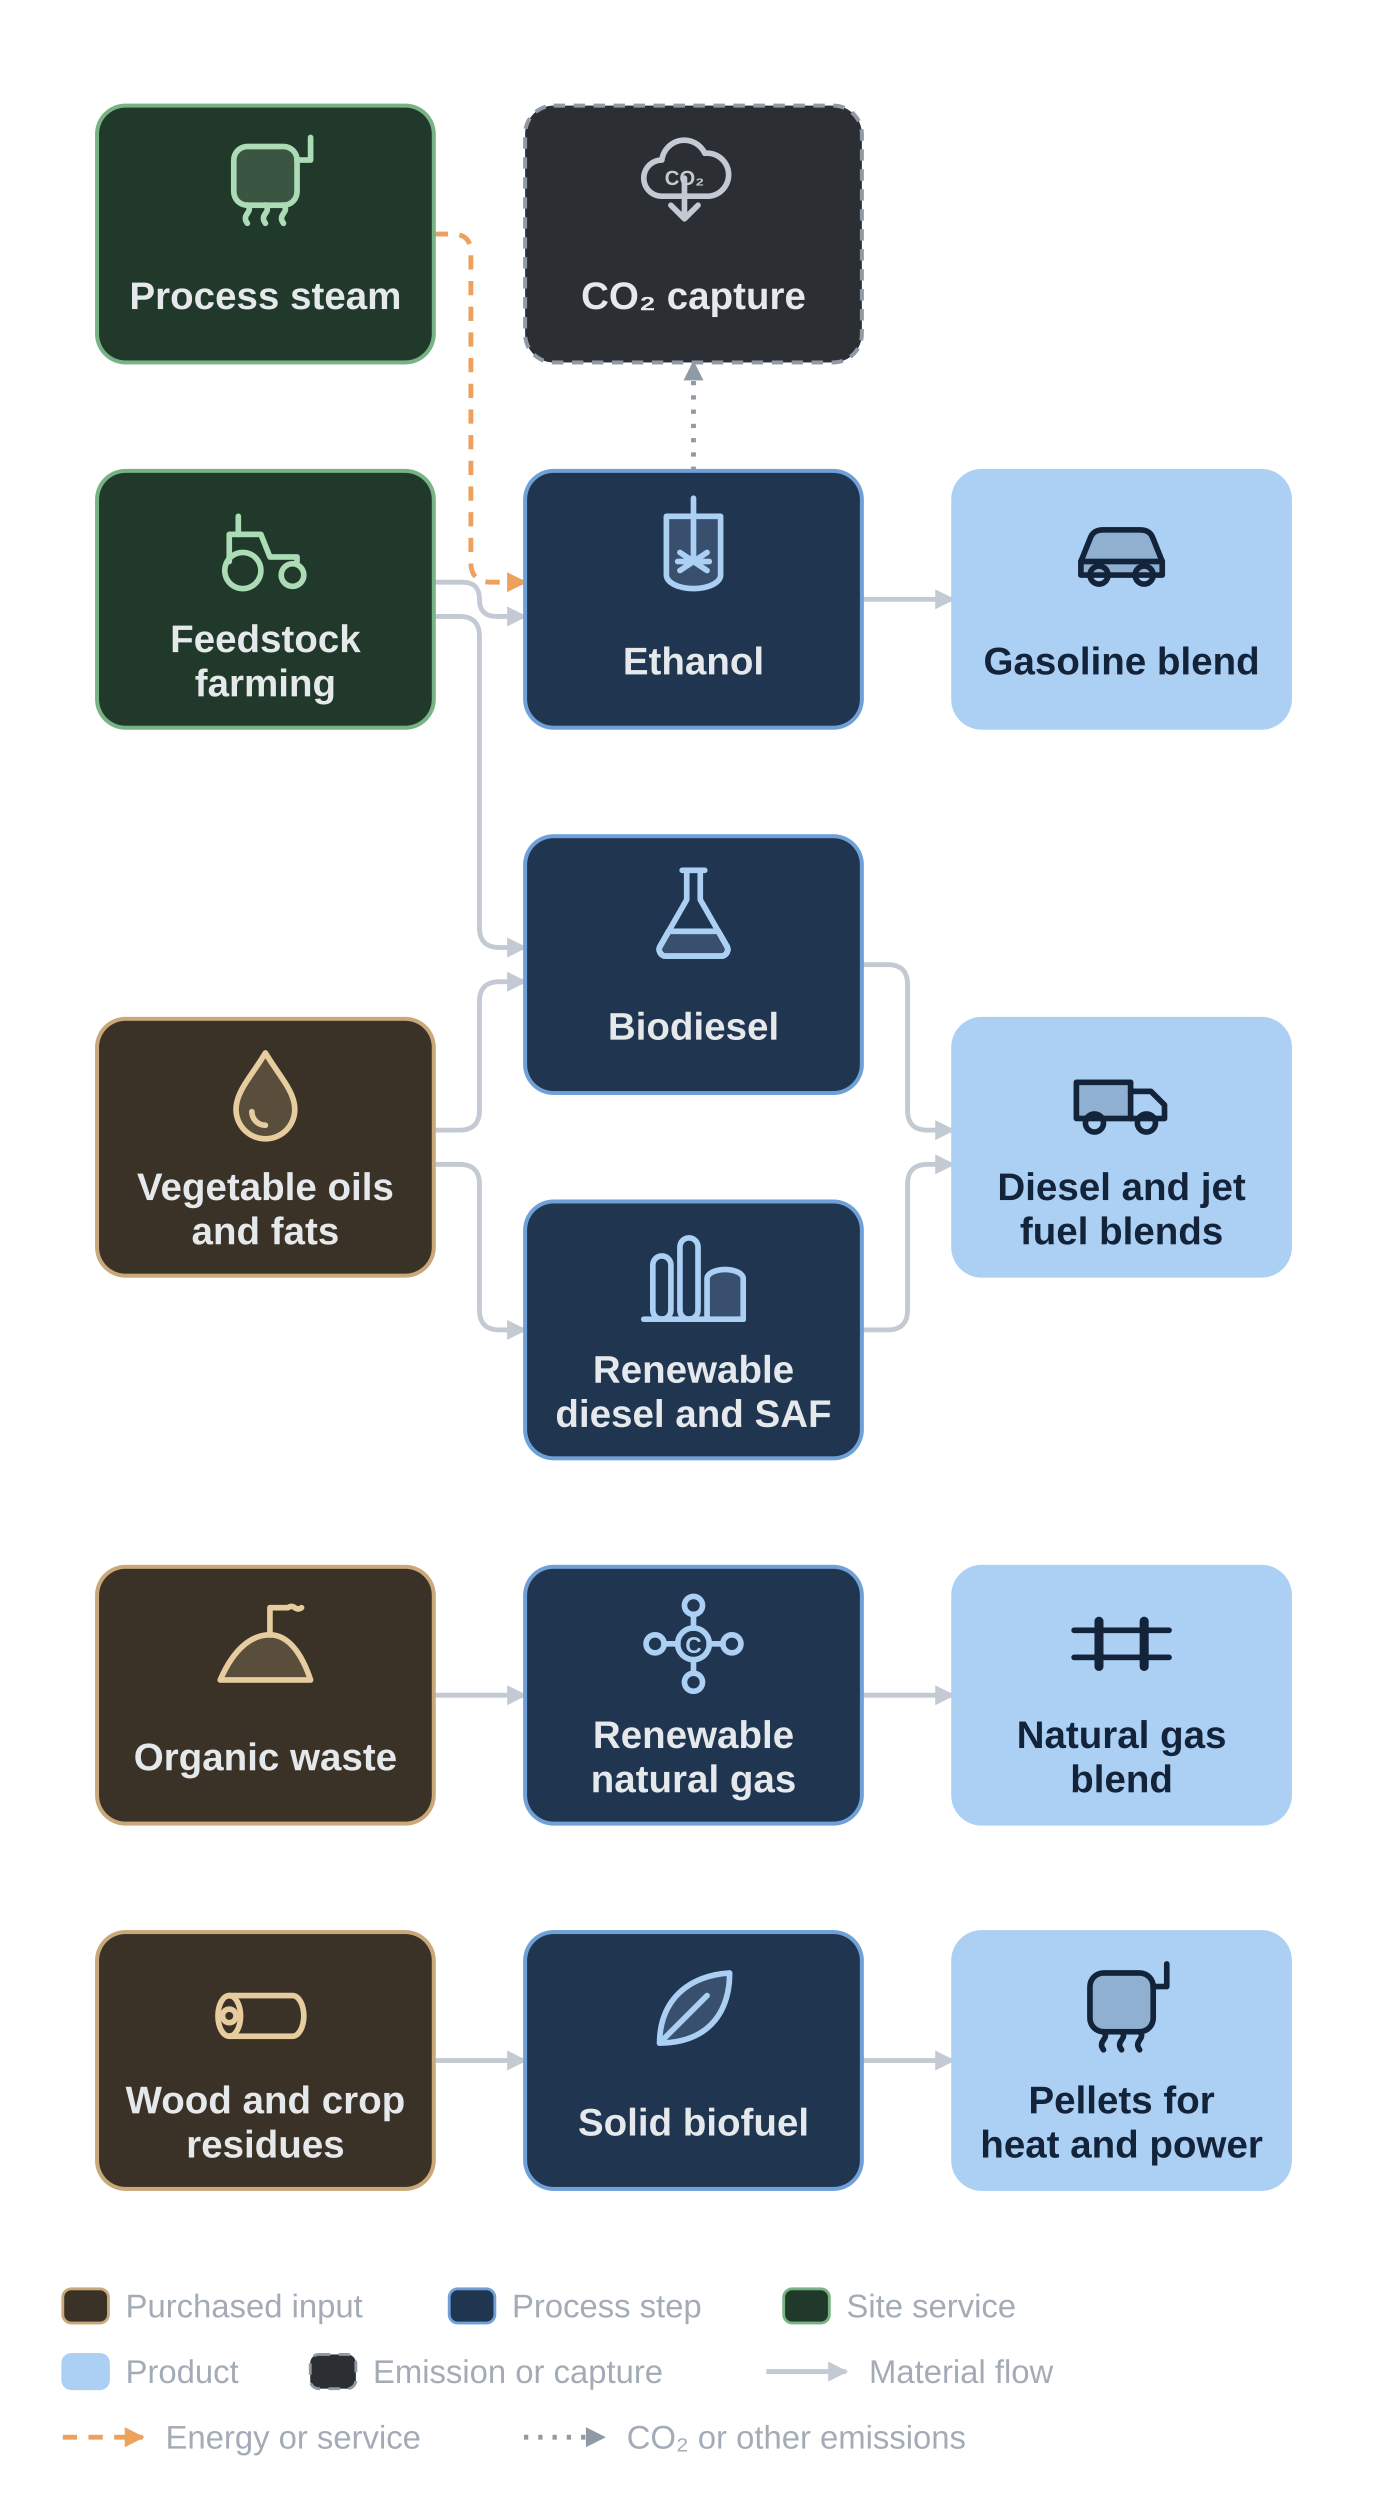
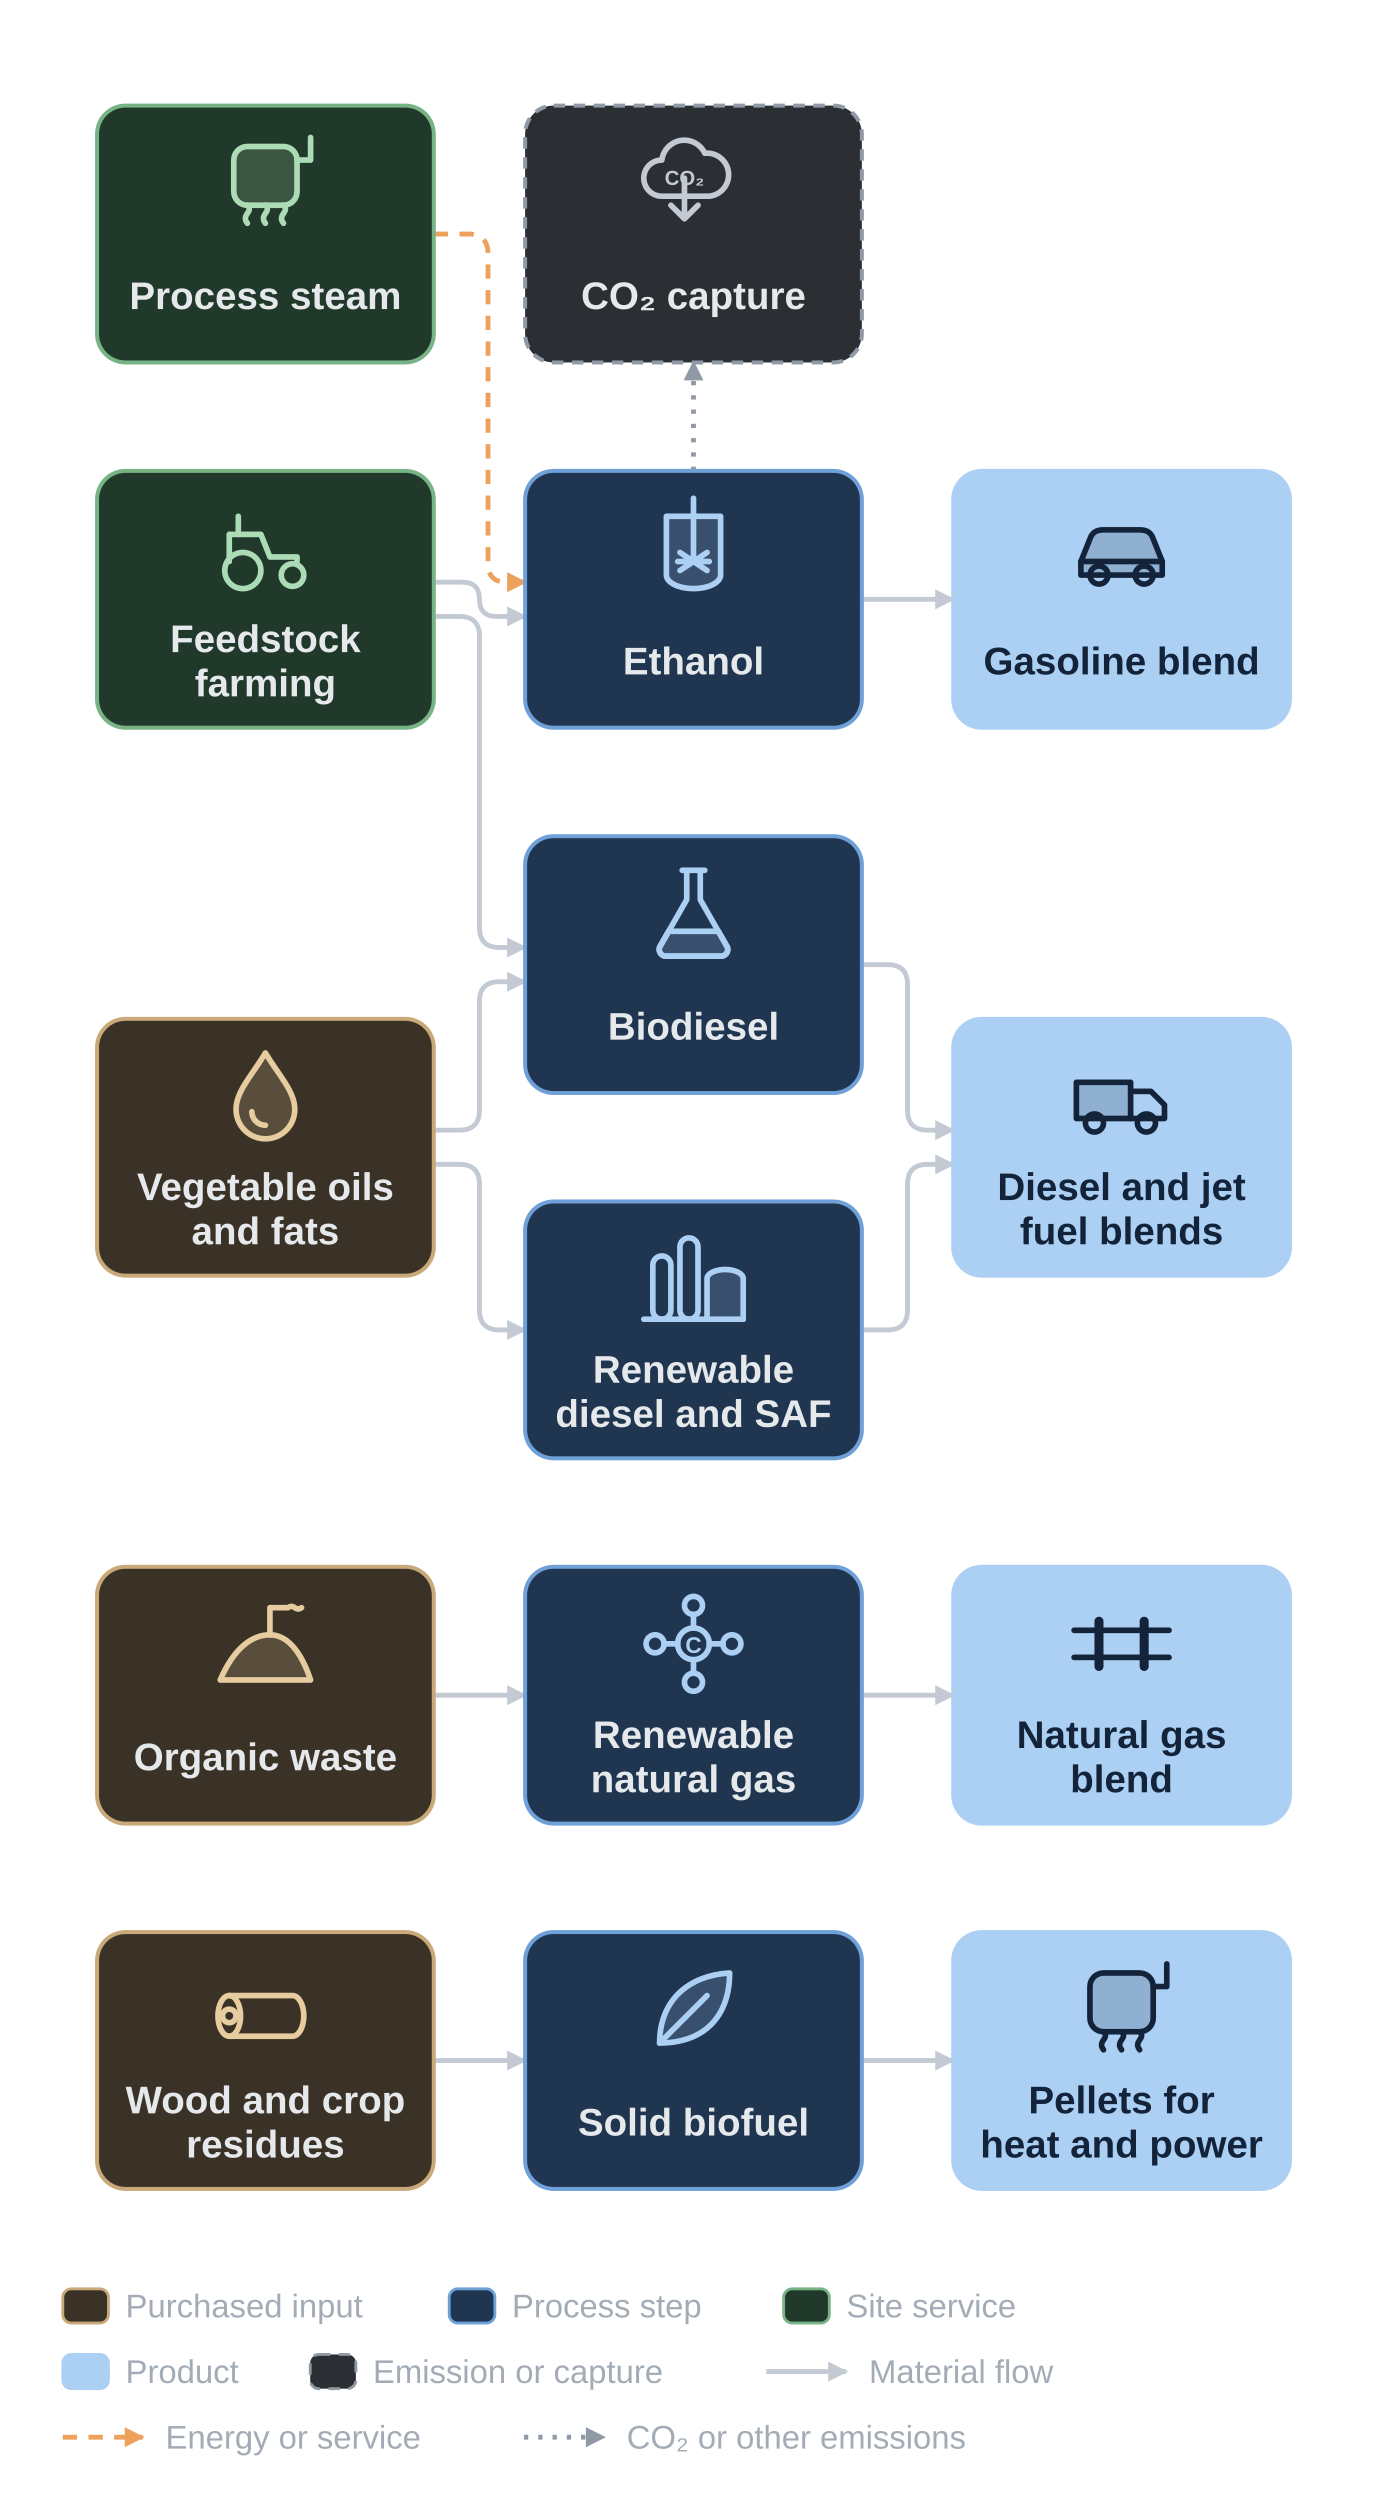
<svg xmlns="http://www.w3.org/2000/svg" viewBox="0 0 486 876" width="486" height="876" font-family="'Source Sans Pro', 'Source Sans 3', 'Segoe UI', 'Helvetica Neue', Arial, sans-serif" role="img" aria-label="Biofuels process flowchart">
  <defs>
    <symbol id="icon-biomass" viewBox="0 0 48 48">
      <g fill="none" stroke="currentColor" stroke-width="2.5" stroke-linecap="round" stroke-linejoin="round">
        <path d="M9 39 C9 20 22 9 40 8 C40 27 29 39 9 39 Z" fill="currentColor" fill-opacity="0.18" />
        <path d="M9 39 L30 18" />
      </g>
    </symbol>
    <symbol id="icon-boiler" viewBox="0 0 48 48">
      <g fill="none" stroke="currentColor" stroke-width="2.5" stroke-linecap="round" stroke-linejoin="round">
        <rect x="10" y="8" width="28" height="26" rx="6" fill="currentColor" fill-opacity="0.18" />
        <path d="M16 42 c-3-4 3-5 0-8 M24 42 c-3-4 3-5 0-8 M32 42 c-3-4 3-5 0-8" />
        <path d="M38 14 H44 V4" />
      </g>
    </symbol>
    <symbol id="icon-car" viewBox="0 0 48 48">
      <g fill="none" stroke="currentColor" stroke-width="2.5" stroke-linecap="round" stroke-linejoin="round">
        <path d="M6 30 L10 20 C11 17 13 16 16 16 H32 C35 16 37 17 38 20 L42 30 V36 H6 Z" fill="currentColor" fill-opacity="0.18" />
        <path d="M6 30 H42" />
        <circle cx="14" cy="36" r="4" />
        <circle cx="34" cy="36" r="4" />
      </g>
    </symbol>
    <symbol id="icon-ccs" viewBox="0 0 48 48">
      <g fill="none" stroke="currentColor" stroke-width="2.5" stroke-linecap="round" stroke-linejoin="round">
        <path d="M10 30 A8 8 0 0 1 10 14 A10 10 0 0 1 29 11 A8 8 0 0 1 31 30 Z" />
        <path d="M20 22 V40 M14 34 L20 40 L26 34" />
        <text x="20" y="25" text-anchor="middle" font-size="9" font-weight="700" fill="currentColor" stroke="none">CO₂</text>
      </g>
    </symbol>
    <symbol id="icon-chemical" viewBox="0 0 48 48">
      <g fill="none" stroke="currentColor" stroke-width="2.5" stroke-linecap="round" stroke-linejoin="round">
        <path d="M19 5 H29 M21 5 V18 L9 39 A3 3 0 0 0 12 43 H36 A3 3 0 0 0 39 39 L27 18 V5" />
        <path d="M13 32 H35 L39 39 A3 3 0 0 1 36 43 H12 A3 3 0 0 1 9 39 Z" fill="currentColor" fill-opacity="0.18" />
      </g>
    </symbol>
    <symbol id="icon-landfill" viewBox="0 0 48 48">
      <g fill="none" stroke="currentColor" stroke-width="2.5" stroke-linecap="round" stroke-linejoin="round">
        <path d="M4 40 C10 26 18 20 26 20 C34 20 40 28 44 40 Z" fill="currentColor" fill-opacity="0.18" />
        <path d="M26 20 V8 H34 M34 8 c3-2 3 2 6 0" />
      </g>
    </symbol>
    <symbol id="icon-liquid-fuel" viewBox="0 0 48 48">
      <g fill="none" stroke="currentColor" stroke-width="2.5" stroke-linecap="round" stroke-linejoin="round">
        <path d="M24 5 C30 15 37 22 37 30 A13 13 0 0 1 11 30 C11 22 18 15 24 5 Z" fill="currentColor" fill-opacity="0.18" />
        <path d="M18 31 a6 6 0 0 0 6 6" />
      </g>
    </symbol>
    <symbol id="icon-log" viewBox="0 0 48 48">
      <g fill="none" stroke="currentColor" stroke-width="2.5" stroke-linecap="round" stroke-linejoin="round">
        <path d="M8 18 H36 A5 9 0 0 1 36 36 H8" />
        <ellipse cx="8" cy="27" rx="5" ry="9" />
        <circle cx="8" cy="27" r="3" />
      </g>
    </symbol>
    <symbol id="icon-methane" viewBox="0 0 48 48">
      <g fill="none" stroke="currentColor" stroke-width="2.5" stroke-linecap="round" stroke-linejoin="round">
        <circle cx="24" cy="24" r="7" />
        <circle cx="24" cy="7" r="4" />
        <circle cx="24" cy="41" r="4" />
        <circle cx="7" cy="24" r="4" />
        <circle cx="41" cy="24" r="4" />
        <path d="M24 11 V17 M24 31 V37 M11 24 H17 M31 24 H37" />
        <text x="24" y="28" text-anchor="middle" font-size="10" font-weight="700" fill="currentColor" stroke="none">C</text>
      </g>
    </symbol>
    <symbol id="icon-pipeline" viewBox="0 0 48 48">
      <g fill="none" stroke="currentColor" stroke-width="2.5" stroke-linecap="round" stroke-linejoin="round">
        <path d="M3 18 H45 M3 30 H45" />
        <path d="M14 14 V34 M34 14 V34" stroke-width="4" />
      </g>
    </symbol>
    <symbol id="icon-reactor" viewBox="0 0 48 48">
      <g fill="none" stroke="currentColor" stroke-width="2.5" stroke-linecap="round" stroke-linejoin="round">
        <path d="M12 10 H36 V36 A12 6 0 0 1 12 36 Z" fill="currentColor" fill-opacity="0.18" />
        <path d="M24 2 V30 M17 30 H31 M18 26 L30 34 M30 26 L18 34" />
      </g>
    </symbol>
    <symbol id="icon-refinery" viewBox="0 0 48 48">
      <g fill="none" stroke="currentColor" stroke-width="2.5" stroke-linecap="round" stroke-linejoin="round">
        <rect x="6" y="14" width="8" height="28" rx="4" />
        <rect x="18" y="6" width="8" height="36" rx="4" />
        <path d="M30 42 V24 A8 4 0 0 1 46 24 V42" fill="currentColor" fill-opacity="0.18" />
        <path d="M2 42 H46" />
      </g>
    </symbol>
    <symbol id="icon-tractor" viewBox="0 0 48 48">
      <g fill="none" stroke="currentColor" stroke-width="2.5" stroke-linecap="round" stroke-linejoin="round">
        <path d="M8 30 V18 H22 L26 28 H38 V30" />
        <circle cx="14" cy="34" r="8" />
        <circle cx="36" cy="36" r="5" />
        <path d="M12 18 V10" />
      </g>
    </symbol>
    <symbol id="icon-truck" viewBox="0 0 48 48">
      <g fill="none" stroke="currentColor" stroke-width="2.5" stroke-linecap="round" stroke-linejoin="round">
        <path d="M4 18 H28 V34 H4 Z" fill="currentColor" fill-opacity="0.18" />
        <path d="M28 22 H37 L43 28 V34 H28" />
        <circle cx="12" cy="36" r="4" />
        <circle cx="35" cy="36" r="4" />
      </g>
    </symbol>
    <marker id="arrow-material" viewBox="0 0 10 10" refX="9" refY="5" markerWidth="7" markerHeight="7" markerUnits="userSpaceOnUse" orient="auto-start-reverse">
      <path d="M 0 0 L 10 5 L 0 10 z" fill="#c3cad3" />
    </marker>
    <marker id="arrow-energy" viewBox="0 0 10 10" refX="9" refY="5" markerWidth="7" markerHeight="7" markerUnits="userSpaceOnUse" orient="auto-start-reverse">
      <path d="M 0 0 L 10 5 L 0 10 z" fill="#eda15c" />
    </marker>
    <marker id="arrow-emission" viewBox="0 0 10 10" refX="9" refY="5" markerWidth="7" markerHeight="7" markerUnits="userSpaceOnUse" orient="auto-start-reverse">
      <path d="M 0 0 L 10 5 L 0 10 z" fill="#8f9aa6" />
    </marker>
  </defs>
  <path d="M 152.0 204.0 L 162.0 204.0 Q 168.0 204.0 168.0 210.0 L 168.0 210.0 Q 168.0 216.0 174.0 216.0 L 184.0 216.0" fill="none" stroke="#c3cad3" stroke-width="1.7" marker-end="url(#arrow-material)" />
  <path d="M 152.0 216.0 L 161.0 216.0 Q 168.0 216.0 168.0 223.0 L 168.0 325.0 Q 168.0 332.0 175.0 332.0 L 184.0 332.0" fill="none" stroke="#c3cad3" stroke-width="1.7" marker-end="url(#arrow-material)" />
  <path d="M 152.0 396.0 L 161.0 396.0 Q 168.0 396.0 168.0 389.0 L 168.0 351.0 Q 168.0 344.0 175.0 344.0 L 184.0 344.0" fill="none" stroke="#c3cad3" stroke-width="1.7" marker-end="url(#arrow-material)" />
  <path d="M 152.0 408.0 L 161.0 408.0 Q 168.0 408.0 168.0 415.0 L 168.0 459.0 Q 168.0 466.0 175.0 466.0 L 184.0 466.0" fill="none" stroke="#c3cad3" stroke-width="1.7" marker-end="url(#arrow-material)" />
  <path d="M 152.0 594.0 L 184.0 594.0" fill="none" stroke="#c3cad3" stroke-width="1.7" marker-end="url(#arrow-material)" />
  <path d="M 152.0 722.0 L 184.0 722.0" fill="none" stroke="#c3cad3" stroke-width="1.7" marker-end="url(#arrow-material)" />
  <path d="M 243.0 165.0 L 243.0 127.0" fill="none" stroke="#8f9aa6" stroke-width="1.7" stroke-dasharray="1.5 3.5" marker-end="url(#arrow-emission)" />
-   <path d="M 152.0 82.0 L 158.5 82.0 Q 165.0 82.0 165.0 88.5 L 165.0 197.0 Q 165.0 204.0 172.0 204.0 L 184.0 204.0" fill="none" stroke="#eda15c" stroke-width="1.7" stroke-dasharray="5 4" marker-end="url(#arrow-energy)" />
+   <path d="M 152.0 82.0 L 164.0 82.0 Q 171.0 82.0 171.0 89.0 L 171.0 197.5 Q 171.0 204.0 177.5 204.0 L 184.0 204.0" fill="none" stroke="#eda15c" stroke-width="1.7" stroke-dasharray="5 4" marker-end="url(#arrow-energy)" />
  <path d="M 302.0 210.0 L 334.0 210.0" fill="none" stroke="#c3cad3" stroke-width="1.7" marker-end="url(#arrow-material)" />
  <path d="M 302.0 338.0 L 311.0 338.0 Q 318.0 338.0 318.0 345.0 L 318.0 389.0 Q 318.0 396.0 325.0 396.0 L 334.0 396.0" fill="none" stroke="#c3cad3" stroke-width="1.7" marker-end="url(#arrow-material)" />
  <path d="M 302.0 466.0 L 311.0 466.0 Q 318.0 466.0 318.0 459.0 L 318.0 415.0 Q 318.0 408.0 325.0 408.0 L 334.0 408.0" fill="none" stroke="#c3cad3" stroke-width="1.7" marker-end="url(#arrow-material)" />
  <path d="M 302.0 594.0 L 334.0 594.0" fill="none" stroke="#c3cad3" stroke-width="1.7" marker-end="url(#arrow-material)" />
  <path d="M 302.0 722.0 L 334.0 722.0" fill="none" stroke="#c3cad3" stroke-width="1.7" marker-end="url(#arrow-material)" />
  <g>
    <rect x="34.0" y="165.0" width="118" height="90" rx="10" fill="#21392a" stroke="#78b386" stroke-width="1.4" />
    <use href="#icon-tractor" x="74.0" y="173.0" width="38" height="38" style="color:#acdcb6" />
    <text x="93.0" y="228.5" text-anchor="middle" font-size="13.5" font-weight="600" fill="#e6e9ec">Feedstock</text>
    <text x="93.0" y="244.0" text-anchor="middle" font-size="13.5" font-weight="600" fill="#e6e9ec">farming</text>
  </g>
  <g>
    <rect x="34.0" y="357.0" width="118" height="90" rx="10" fill="#3a3226" stroke="#c9a979" stroke-width="1.4" />
    <use href="#icon-liquid-fuel" x="74.0" y="365.0" width="38" height="38" style="color:#e6cc9f" />
    <text x="93.0" y="420.5" text-anchor="middle" font-size="13.5" font-weight="600" fill="#e6e9ec">Vegetable oils</text>
    <text x="93.0" y="436.0" text-anchor="middle" font-size="13.5" font-weight="600" fill="#e6e9ec">and fats</text>
  </g>
  <g>
    <rect x="34.0" y="549.0" width="118" height="90" rx="10" fill="#3a3226" stroke="#c9a979" stroke-width="1.4" />
    <use href="#icon-landfill" x="74.0" y="557.0" width="38" height="38" style="color:#e6cc9f" />
    <text x="93.0" y="620.3" text-anchor="middle" font-size="13.5" font-weight="600" fill="#e6e9ec">Organic waste</text>
  </g>
  <g>
    <rect x="34.0" y="677.0" width="118" height="90" rx="10" fill="#3a3226" stroke="#c9a979" stroke-width="1.4" />
    <use href="#icon-log" x="74.0" y="685.0" width="38" height="38" style="color:#e6cc9f" />
    <text x="93.0" y="740.5" text-anchor="middle" font-size="13.5" font-weight="600" fill="#e6e9ec">Wood and crop</text>
    <text x="93.0" y="756.0" text-anchor="middle" font-size="13.5" font-weight="600" fill="#e6e9ec">residues</text>
  </g>
  <g>
    <rect x="184.0" y="37.0" width="118" height="90" rx="10" fill="#2b2f34" stroke="#8f9aa6" stroke-width="1.4" stroke-dasharray="4 3" />
    <use href="#icon-ccs" x="224.0" y="45.0" width="38" height="38" style="color:#c3cad3" />
    <text x="243.0" y="108.3" text-anchor="middle" font-size="13.5" font-weight="600" fill="#e6e9ec">CO₂ capture</text>
  </g>
  <g>
    <rect x="184.0" y="165.0" width="118" height="90" rx="10" fill="#1f3550" stroke="#6fa0d8" stroke-width="1.4" />
    <use href="#icon-reactor" x="224.0" y="173.0" width="38" height="38" style="color:#acd0f4" />
    <text x="243.0" y="236.3" text-anchor="middle" font-size="13.5" font-weight="600" fill="#e6e9ec">Ethanol</text>
  </g>
  <g>
    <rect x="184.0" y="293.0" width="118" height="90" rx="10" fill="#1f3550" stroke="#6fa0d8" stroke-width="1.4" />
    <use href="#icon-chemical" x="224.0" y="301.0" width="38" height="38" style="color:#acd0f4" />
    <text x="243.0" y="364.3" text-anchor="middle" font-size="13.5" font-weight="600" fill="#e6e9ec">Biodiesel</text>
  </g>
  <g>
    <rect x="184.0" y="421.0" width="118" height="90" rx="10" fill="#1f3550" stroke="#6fa0d8" stroke-width="1.4" />
    <use href="#icon-refinery" x="224.0" y="429.0" width="38" height="38" style="color:#acd0f4" />
    <text x="243.0" y="484.5" text-anchor="middle" font-size="13.5" font-weight="600" fill="#e6e9ec">Renewable</text>
    <text x="243.0" y="500.0" text-anchor="middle" font-size="13.5" font-weight="600" fill="#e6e9ec">diesel and SAF</text>
  </g>
  <g>
    <rect x="184.0" y="549.0" width="118" height="90" rx="10" fill="#1f3550" stroke="#6fa0d8" stroke-width="1.4" />
    <use href="#icon-methane" x="224.0" y="557.0" width="38" height="38" style="color:#acd0f4" />
    <text x="243.0" y="612.5" text-anchor="middle" font-size="13.5" font-weight="600" fill="#e6e9ec">Renewable</text>
    <text x="243.0" y="628.0" text-anchor="middle" font-size="13.5" font-weight="600" fill="#e6e9ec">natural gas</text>
  </g>
  <g>
    <rect x="184.0" y="677.0" width="118" height="90" rx="10" fill="#1f3550" stroke="#6fa0d8" stroke-width="1.4" />
    <use href="#icon-biomass" x="224.0" y="685.0" width="38" height="38" style="color:#acd0f4" />
    <text x="243.0" y="748.3" text-anchor="middle" font-size="13.5" font-weight="600" fill="#e6e9ec">Solid biofuel</text>
  </g>
  <g>
    <rect x="34.0" y="37.0" width="118" height="90" rx="10" fill="#21392a" stroke="#78b386" stroke-width="1.4" />
    <use href="#icon-boiler" x="74.0" y="45.0" width="38" height="38" style="color:#acdcb6" />
    <text x="93.0" y="108.3" text-anchor="middle" font-size="13.5" font-weight="600" fill="#e6e9ec">Process steam</text>
  </g>
  <g>
    <rect x="334.0" y="165.0" width="118" height="90" rx="10" fill="#acd0f4" stroke="#acd0f4" stroke-width="1.4" />
    <use href="#icon-car" x="374.0" y="173.0" width="38" height="38" style="color:#13233a" />
    <text x="393.0" y="236.3" text-anchor="middle" font-size="13.5" font-weight="600" fill="#13233a">Gasoline blend</text>
  </g>
  <g>
    <rect x="334.0" y="357.0" width="118" height="90" rx="10" fill="#acd0f4" stroke="#acd0f4" stroke-width="1.4" />
    <use href="#icon-truck" x="374.0" y="365.0" width="38" height="38" style="color:#13233a" />
    <text x="393.0" y="420.5" text-anchor="middle" font-size="13.5" font-weight="600" fill="#13233a">Diesel and jet</text>
    <text x="393.0" y="436.0" text-anchor="middle" font-size="13.5" font-weight="600" fill="#13233a">fuel blends</text>
  </g>
  <g>
    <rect x="334.0" y="549.0" width="118" height="90" rx="10" fill="#acd0f4" stroke="#acd0f4" stroke-width="1.4" />
    <use href="#icon-pipeline" x="374.0" y="557.0" width="38" height="38" style="color:#13233a" />
    <text x="393.0" y="612.5" text-anchor="middle" font-size="13.5" font-weight="600" fill="#13233a">Natural gas</text>
    <text x="393.0" y="628.0" text-anchor="middle" font-size="13.5" font-weight="600" fill="#13233a">blend</text>
  </g>
  <g>
    <rect x="334.0" y="677.0" width="118" height="90" rx="10" fill="#acd0f4" stroke="#acd0f4" stroke-width="1.4" />
    <use href="#icon-boiler" x="374.0" y="685.0" width="38" height="38" style="color:#13233a" />
    <text x="393.0" y="740.5" text-anchor="middle" font-size="13.5" font-weight="600" fill="#13233a">Pellets for</text>
    <text x="393.0" y="756.0" text-anchor="middle" font-size="13.5" font-weight="600" fill="#13233a">heat and power</text>
  </g>
  <rect x="22.0" y="802" width="16" height="12" rx="3" fill="#3a3226" stroke="#c9a979" />
  <text x="44.0" y="812" font-size="11.5" fill="#a3acb6">Purchased input</text>
  <rect x="157.4" y="802" width="16" height="12" rx="3" fill="#1f3550" stroke="#6fa0d8" />
  <text x="179.4" y="812" font-size="11.5" fill="#a3acb6">Process step</text>
  <rect x="274.6" y="802" width="16" height="12" rx="3" fill="#21392a" stroke="#78b386" />
  <text x="296.6" y="812" font-size="11.5" fill="#a3acb6">Site service</text>
  <rect x="22.0" y="825.0" width="16" height="12" rx="3" fill="#acd0f4" stroke="#acd0f4" />
  <text x="44.0" y="835.0" font-size="11.5" fill="#a3acb6">Product</text>
  <rect x="108.7" y="825.0" width="16" height="12" rx="3" fill="#2b2f34" stroke="#8f9aa6" stroke-dasharray="4 3" />
  <text x="130.7" y="835.0" font-size="11.5" fill="#a3acb6">Emission or capture</text>
  <path d="M 268.5 831.0 H 296.5" stroke="#c3cad3" stroke-width="1.7" marker-end="url(#arrow-material)" />
  <text x="304.5" y="835.0" font-size="11.5" fill="#a3acb6">Material flow</text>
  <path d="M 22.0 854.0 H 50.0" stroke="#eda15c" stroke-width="1.7" stroke-dasharray="5 4" marker-end="url(#arrow-energy)" />
  <text x="58.0" y="858.0" font-size="11.5" fill="#a3acb6">Energy or service</text>
  <path d="M 183.6 854.0 H 211.6" stroke="#8f9aa6" stroke-width="1.7" stroke-dasharray="1.5 3.5" marker-end="url(#arrow-emission)" />
  <text x="219.6" y="858.0" font-size="11.5" fill="#a3acb6">CO₂ or other emissions</text>
</svg>
